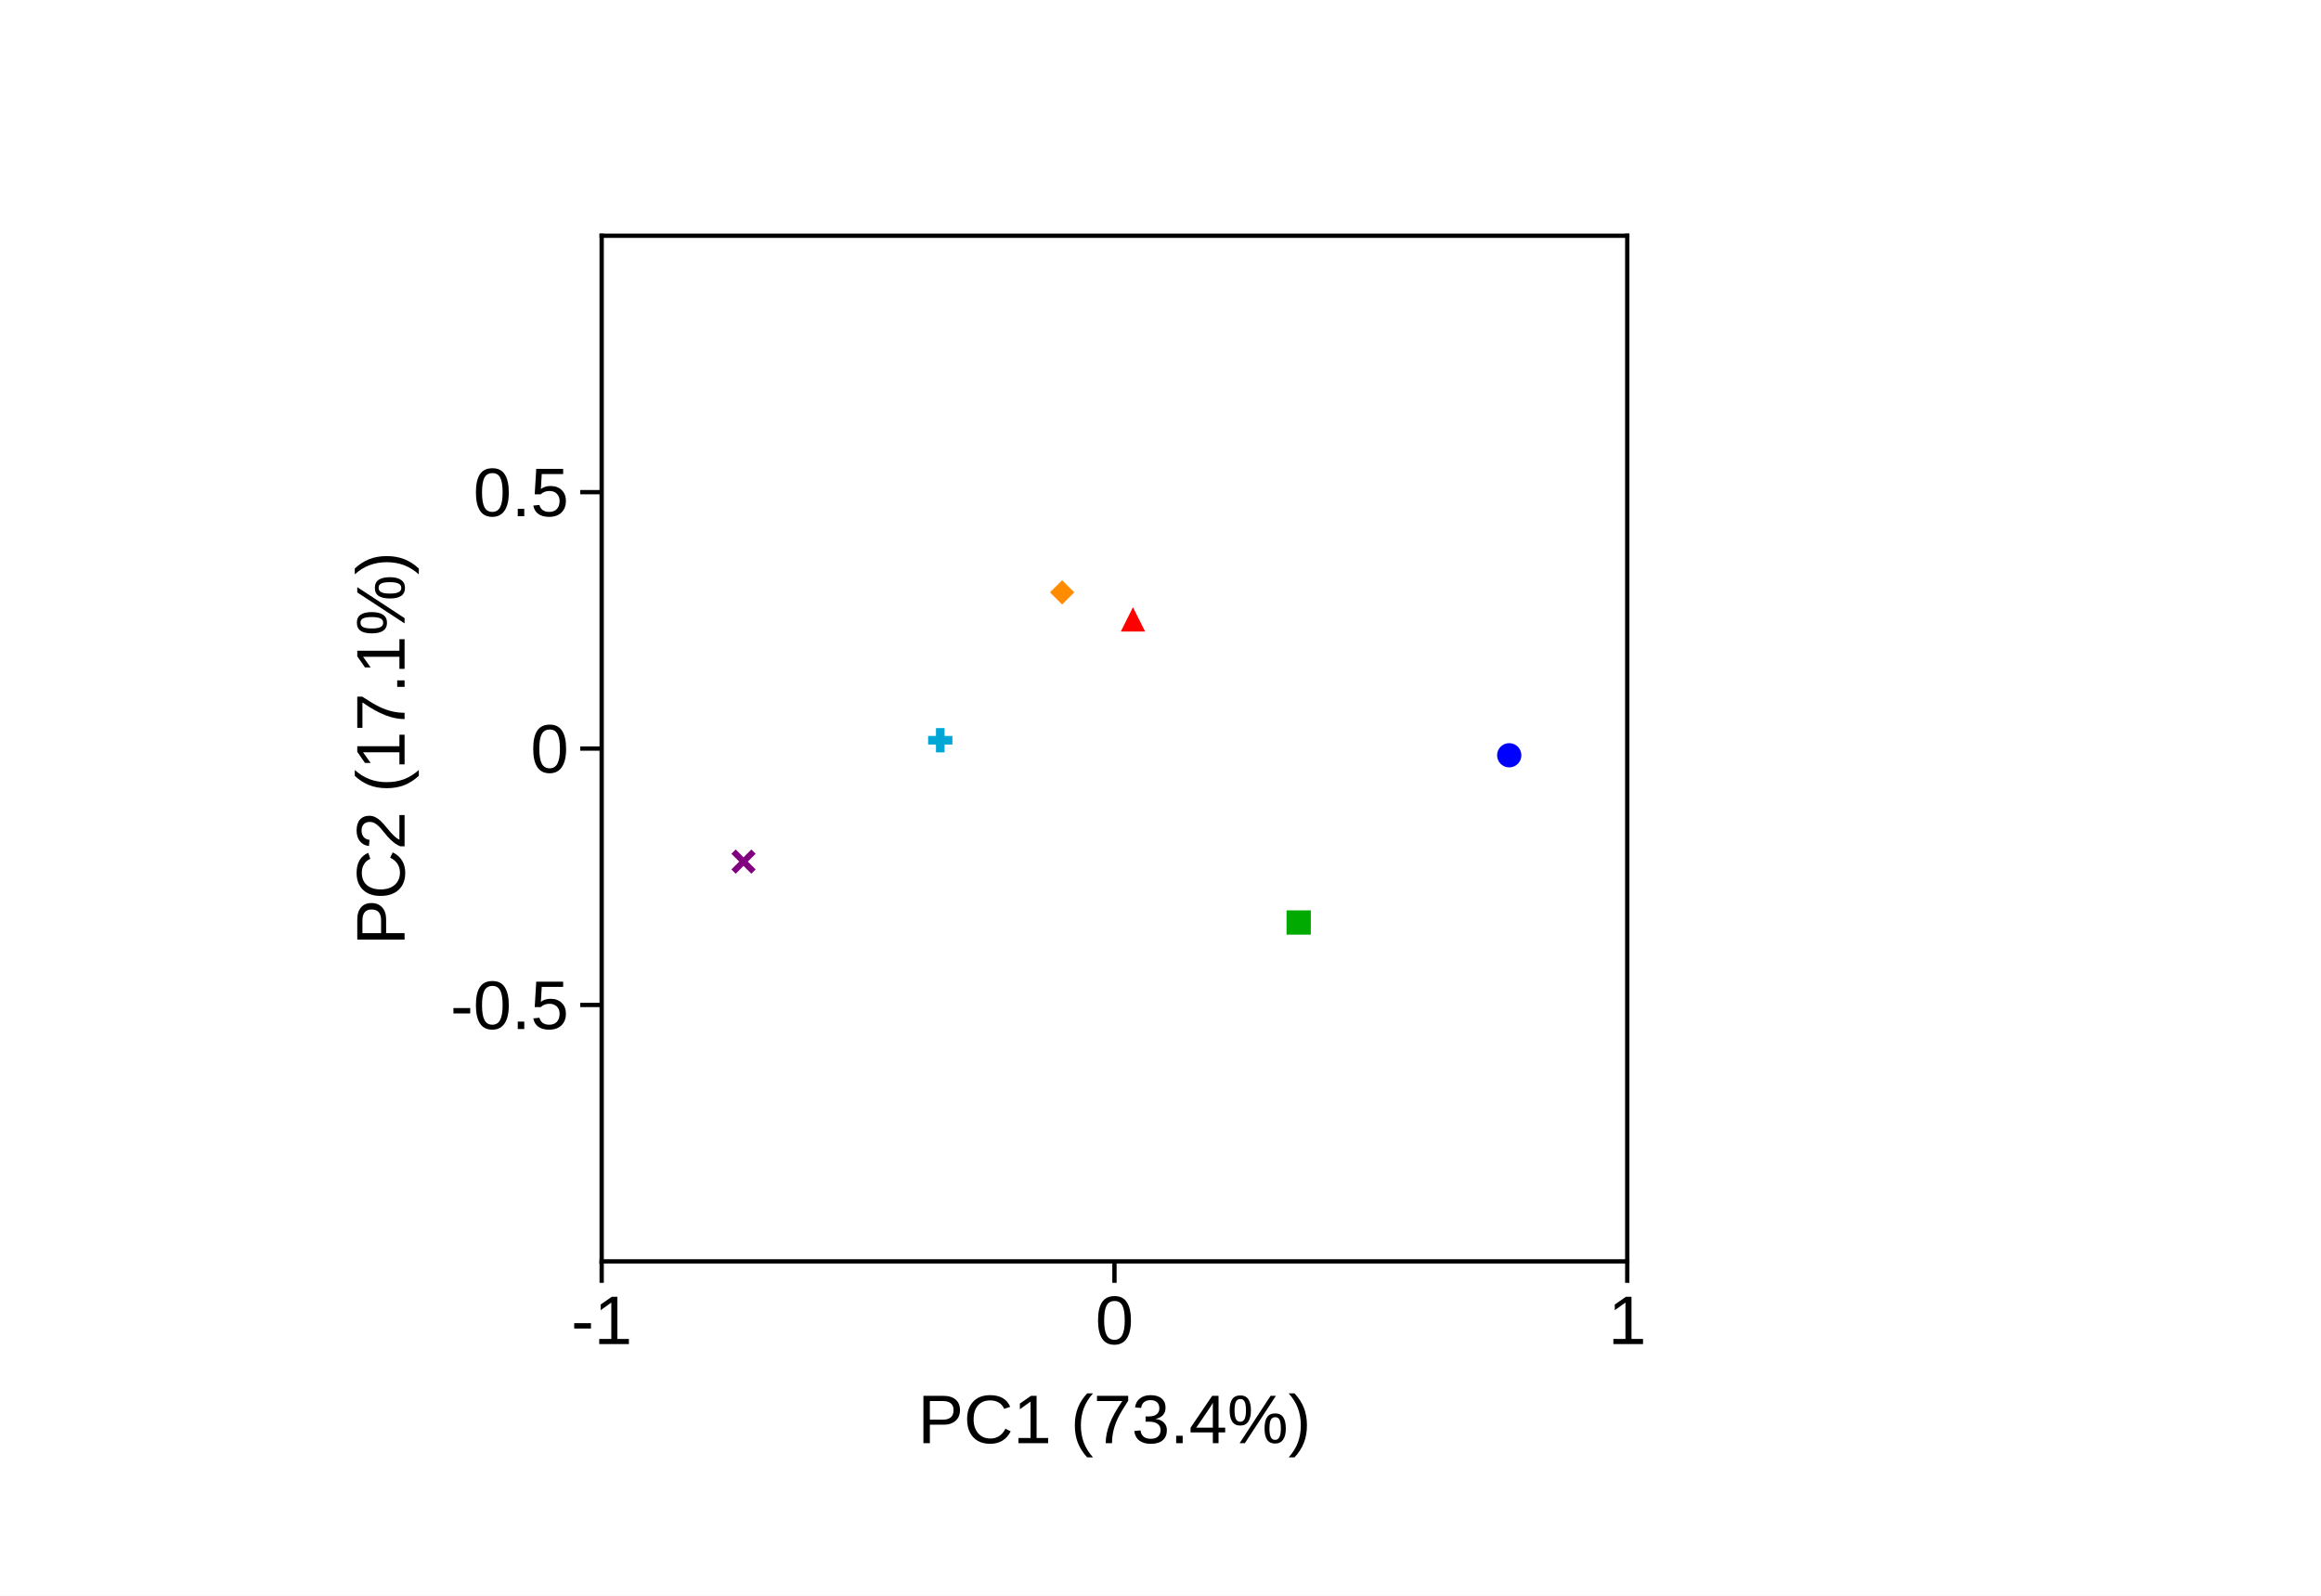
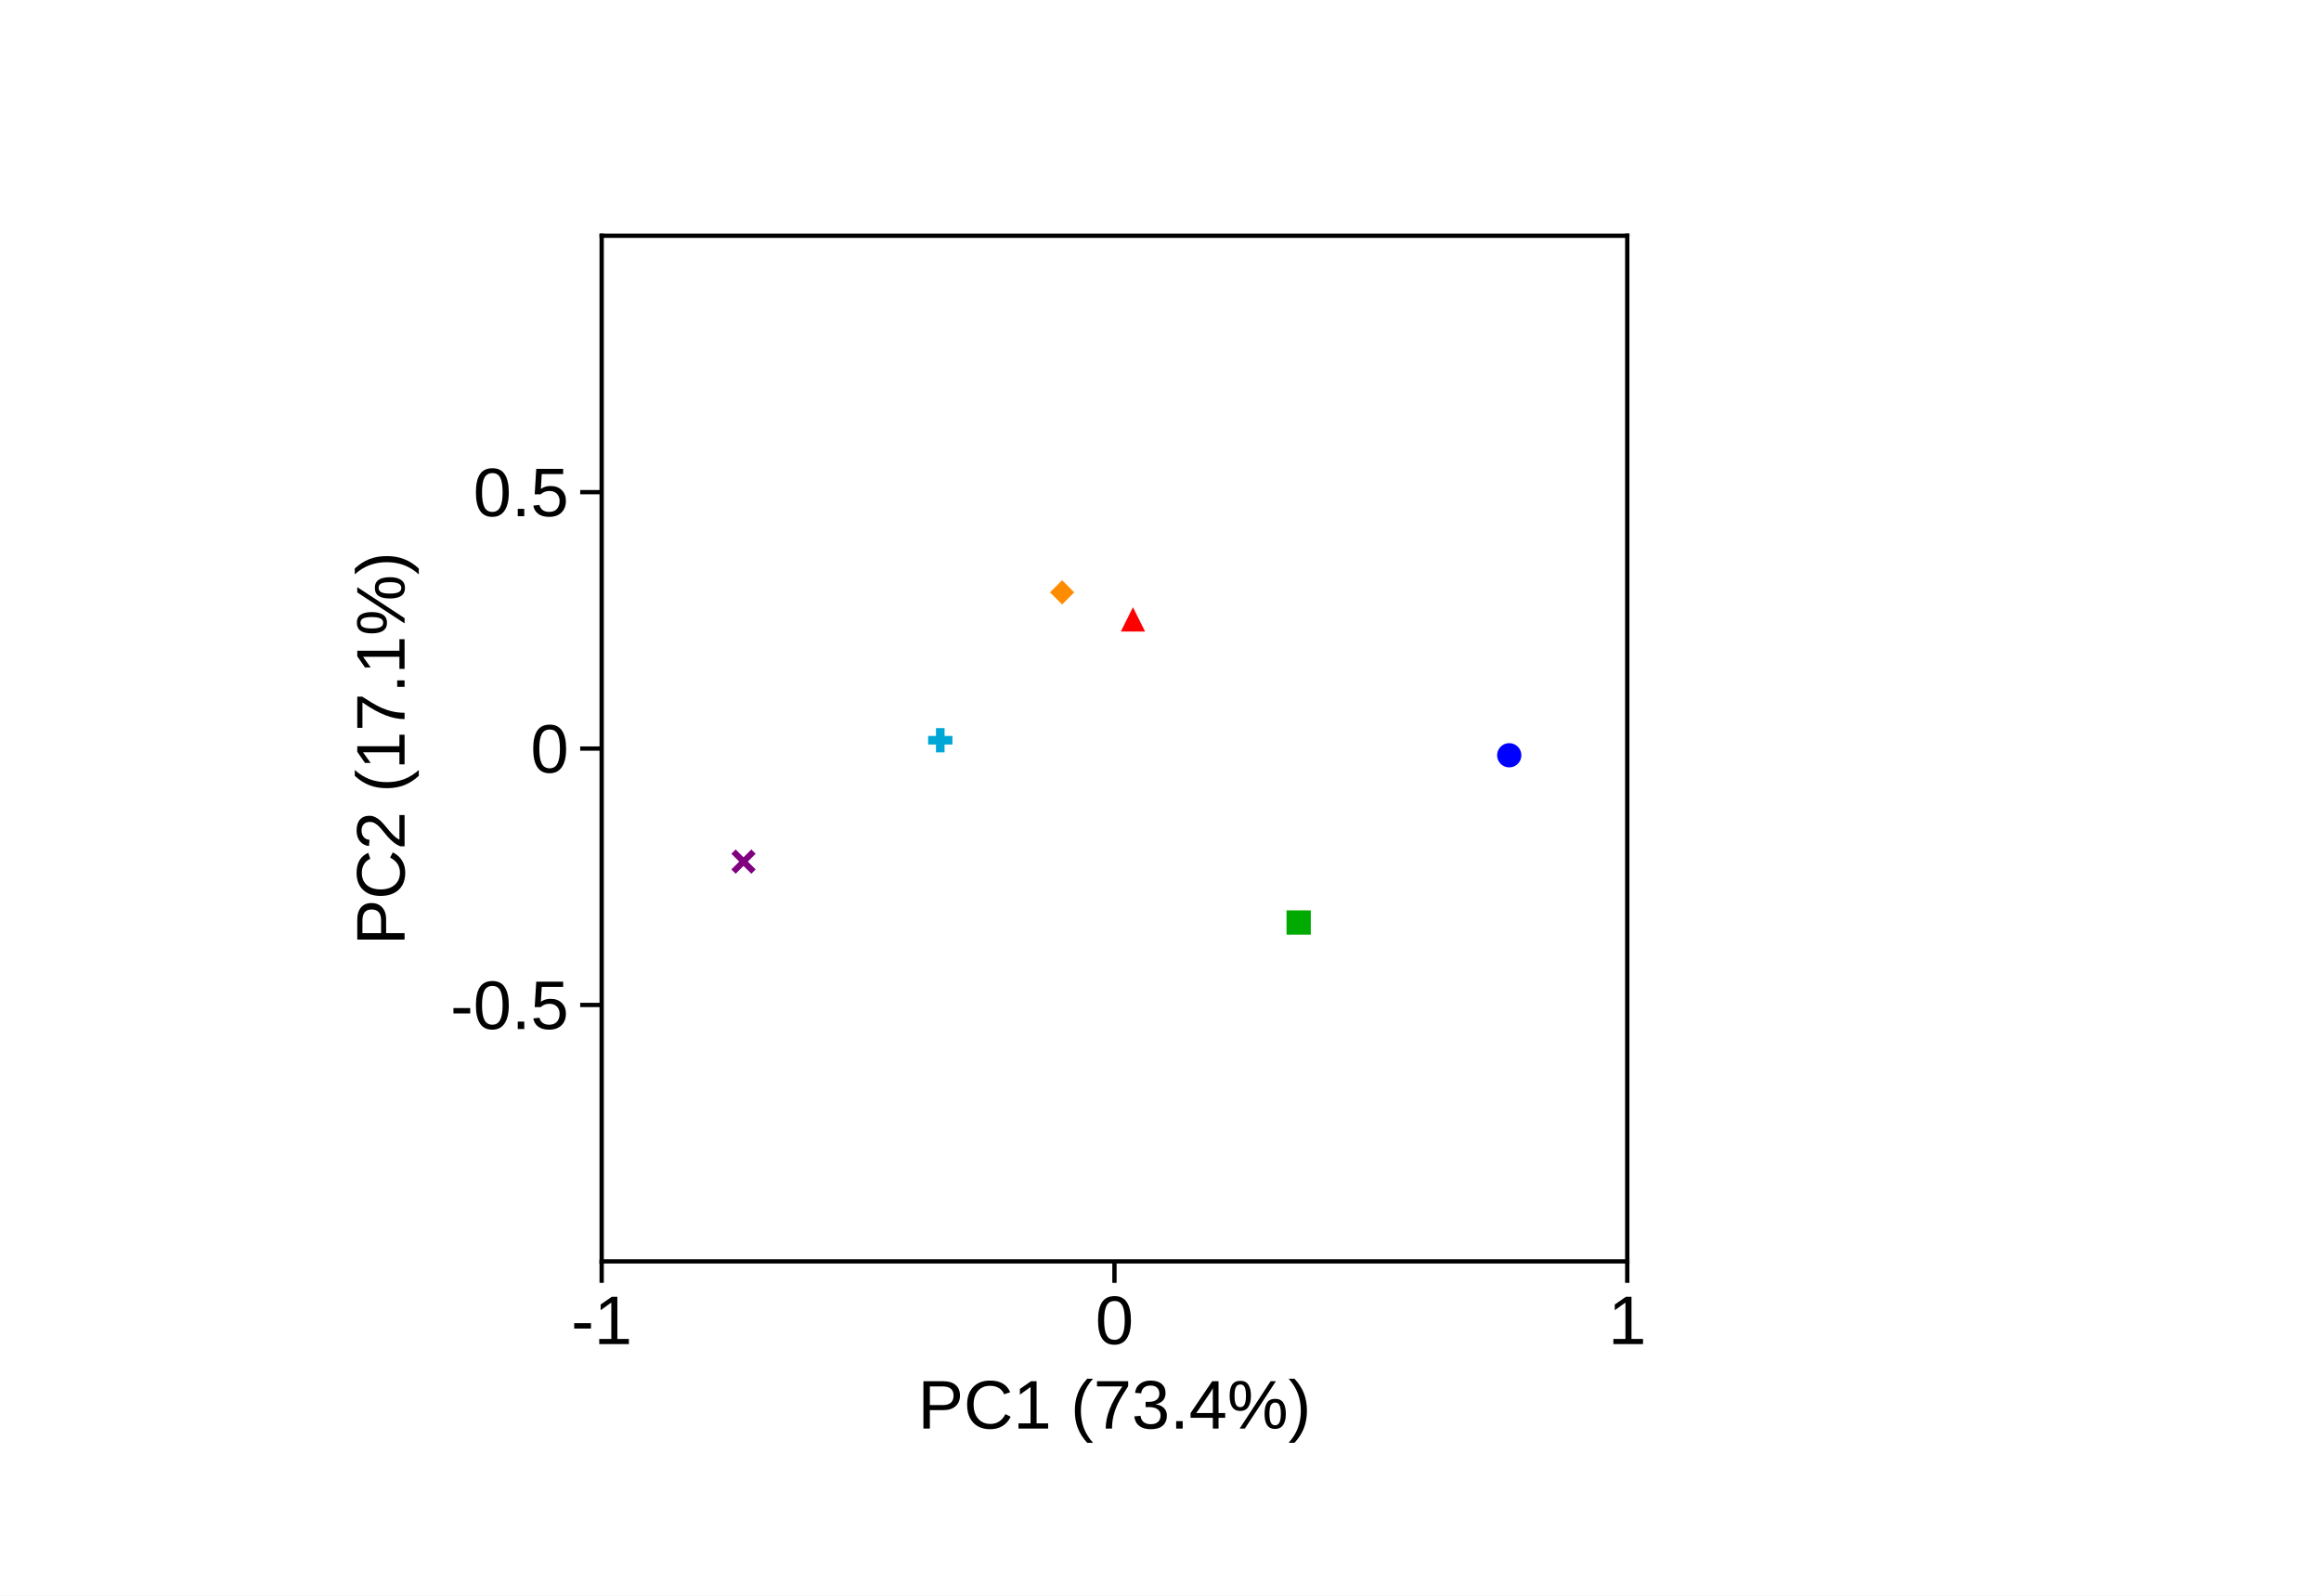
<svg xmlns="http://www.w3.org/2000/svg" width="320" height="220" viewBox="0 0 320 220" role="img" aria-label="pca example rendered in Graphitix" data-graphitix-welcome-thumbnail="pca" data-preview-source="Graphitix owner-scoped SVG projection" data-source-format="svg" data-inline-ready="true" data-id-prefix="graphitix-welcome-pca-id-" data-export-projection="svg" data-graph-title-suppressed="true" data-proportional-stroke-contract="source-viewport-baked-strokes-v1" data-source-viewport-width="388.009392" data-source-viewport-height="337.771" data-thumbnail-visual-scale="0.592117144456" data-non-scaling-stroke-count="0" preserveAspectRatio="xMidYMid meet" font-family="Arial, Helvetica, sans-serif">
  <rect width="320" height="220" fill="#ffffff" data-welcome-thumbnail-background="true" />
  <g transform="matrix(0.5921171 0 0 0.5921171 45.12649 10)" data-welcome-thumbnail-content="true">
    <g id="graphitix-welcome-pca-id-1" transform="matrix(0.999997 0 0 0.999997 29.56032 0.000433)" data-export-physical-projection="materialized">
      <line x1="34.324" y1="276.802" x2="273.126" y2="276.802" stroke="#000000" stroke-linecap="square" stroke-width="1" />
      <line x1="34.324" y1="38" x2="34.324" y2="276.802" stroke="#000000" stroke-linecap="square" stroke-width="1" />
      <line x1="34.324" y1="38" x2="273.126" y2="38" stroke="#000000" stroke-linecap="square" stroke-width="1" />
      <line x1="273.126" y1="38" x2="273.126" y2="276.802" stroke="#000000" stroke-linecap="square" stroke-width="1" />
      <line x1="34.324" y1="276.802" x2="34.324" y2="281.802" stroke="#000000" stroke-width="1" />
      <text x="34.324" y="290.464" font-size="16" text-anchor="middle" fill="#000000" dy="5.6" font-family="Arial, Helvetica, sans-serif">-1</text>
      <line x1="153.725" y1="276.802" x2="153.725" y2="281.802" stroke="#000000" stroke-width="1" />
      <text x="153.725" y="290.464" font-size="16" text-anchor="middle" fill="#000000" dy="5.6" font-family="Arial, Helvetica, sans-serif">0</text>
      <line x1="273.126" y1="276.802" x2="273.126" y2="281.802" stroke="#000000" stroke-width="1" />
      <text x="273.126" y="290.464" font-size="16" text-anchor="middle" fill="#000000" dy="5.6" font-family="Arial, Helvetica, sans-serif">1</text>
      <line x1="29.324" y1="217.101" x2="34.324" y2="217.101" stroke="#000000" stroke-width="1" />
      <text x="26.662" y="217.101" font-size="16" text-anchor="end" fill="#000000" font-family="Arial, Helvetica, sans-serif" dy="0.35em">-0.5</text>
      <line x1="29.324" y1="157.401" x2="34.324" y2="157.401" stroke="#000000" stroke-width="1" />
      <text x="26.662" y="157.401" font-size="16" text-anchor="end" fill="#000000" font-family="Arial, Helvetica, sans-serif" dy="0.35em">0</text>
      <line x1="29.324" y1="97.7" x2="34.324" y2="97.7" stroke="#000000" stroke-width="1" />
      <text x="26.662" y="97.7" font-size="16" text-anchor="end" fill="#000000" font-family="Arial, Helvetica, sans-serif" dy="0.35em">0.5</text>
-       <text x="153.725" y="319.126" font-size="16" text-anchor="middle" fill="#000000" style=" touch-action: none" font-family="Arial, Helvetica, sans-serif">PC1 (73.4%)</text>
+       <text x="153.725" y="315.727" font-size="16" text-anchor="middle" fill="#000000" style=" touch-action: none" font-family="Arial, Helvetica, sans-serif">PC1 (73.4%)</text>
      <text x="-11.57" y="157.401" font-size="16" text-anchor="middle" transform="rotate(-90 -11.57031 157.401)" fill="#000000" style=" touch-action: none" font-family="Arial, Helvetica, sans-serif">PC2 (17.1%)</text>
      <text x="153.725" y="19" font-size="16" text-anchor="middle" fill="#000000" style="visibility: hidden; touch-action: none" font-family="Arial, Helvetica, sans-serif">PCA Plot</text>
      <circle cx="245.647" cy="158.964" r="2.826" fill="#0000ff" stroke="none" stroke-width="0" />
      <path d="M 158.03 124.497 L 160.856 130.149 L 155.204 130.149 Z" fill="#ff0000" stroke="none" stroke-width="0" />
      <rect x="193.795" y="195.075" width="5.652" height="5.652" fill="#00aa00" stroke="none" stroke-width="0" />
      <path d="M 141.536 118.207 L 144.362 121.033 L 141.536 123.859 L 138.71 121.033 Z" fill="#ff8c00" stroke="none" stroke-width="0" />
      <path d="M 64.525 181.895 L 65.525 180.895 L 67.351 182.721 L 69.178 180.895 L 70.178 181.895 L 68.351 183.721 L 70.178 185.547 L 69.178 186.547 L 67.351 184.721 L 65.525 186.547 L 64.525 185.547 L 66.351 183.721 Z" fill="#800080" stroke="none" stroke-width="0" />
      <path d="M 112.165 152.638 H 114.165 V 154.464 H 115.991 V 156.464 H 114.165 V 158.29 H 112.165 V 156.464 H 110.339 V 154.464 H 112.165 Z" fill="#00a6d6" stroke="none" stroke-width="0" />
    </g>
  </g>
</svg>
